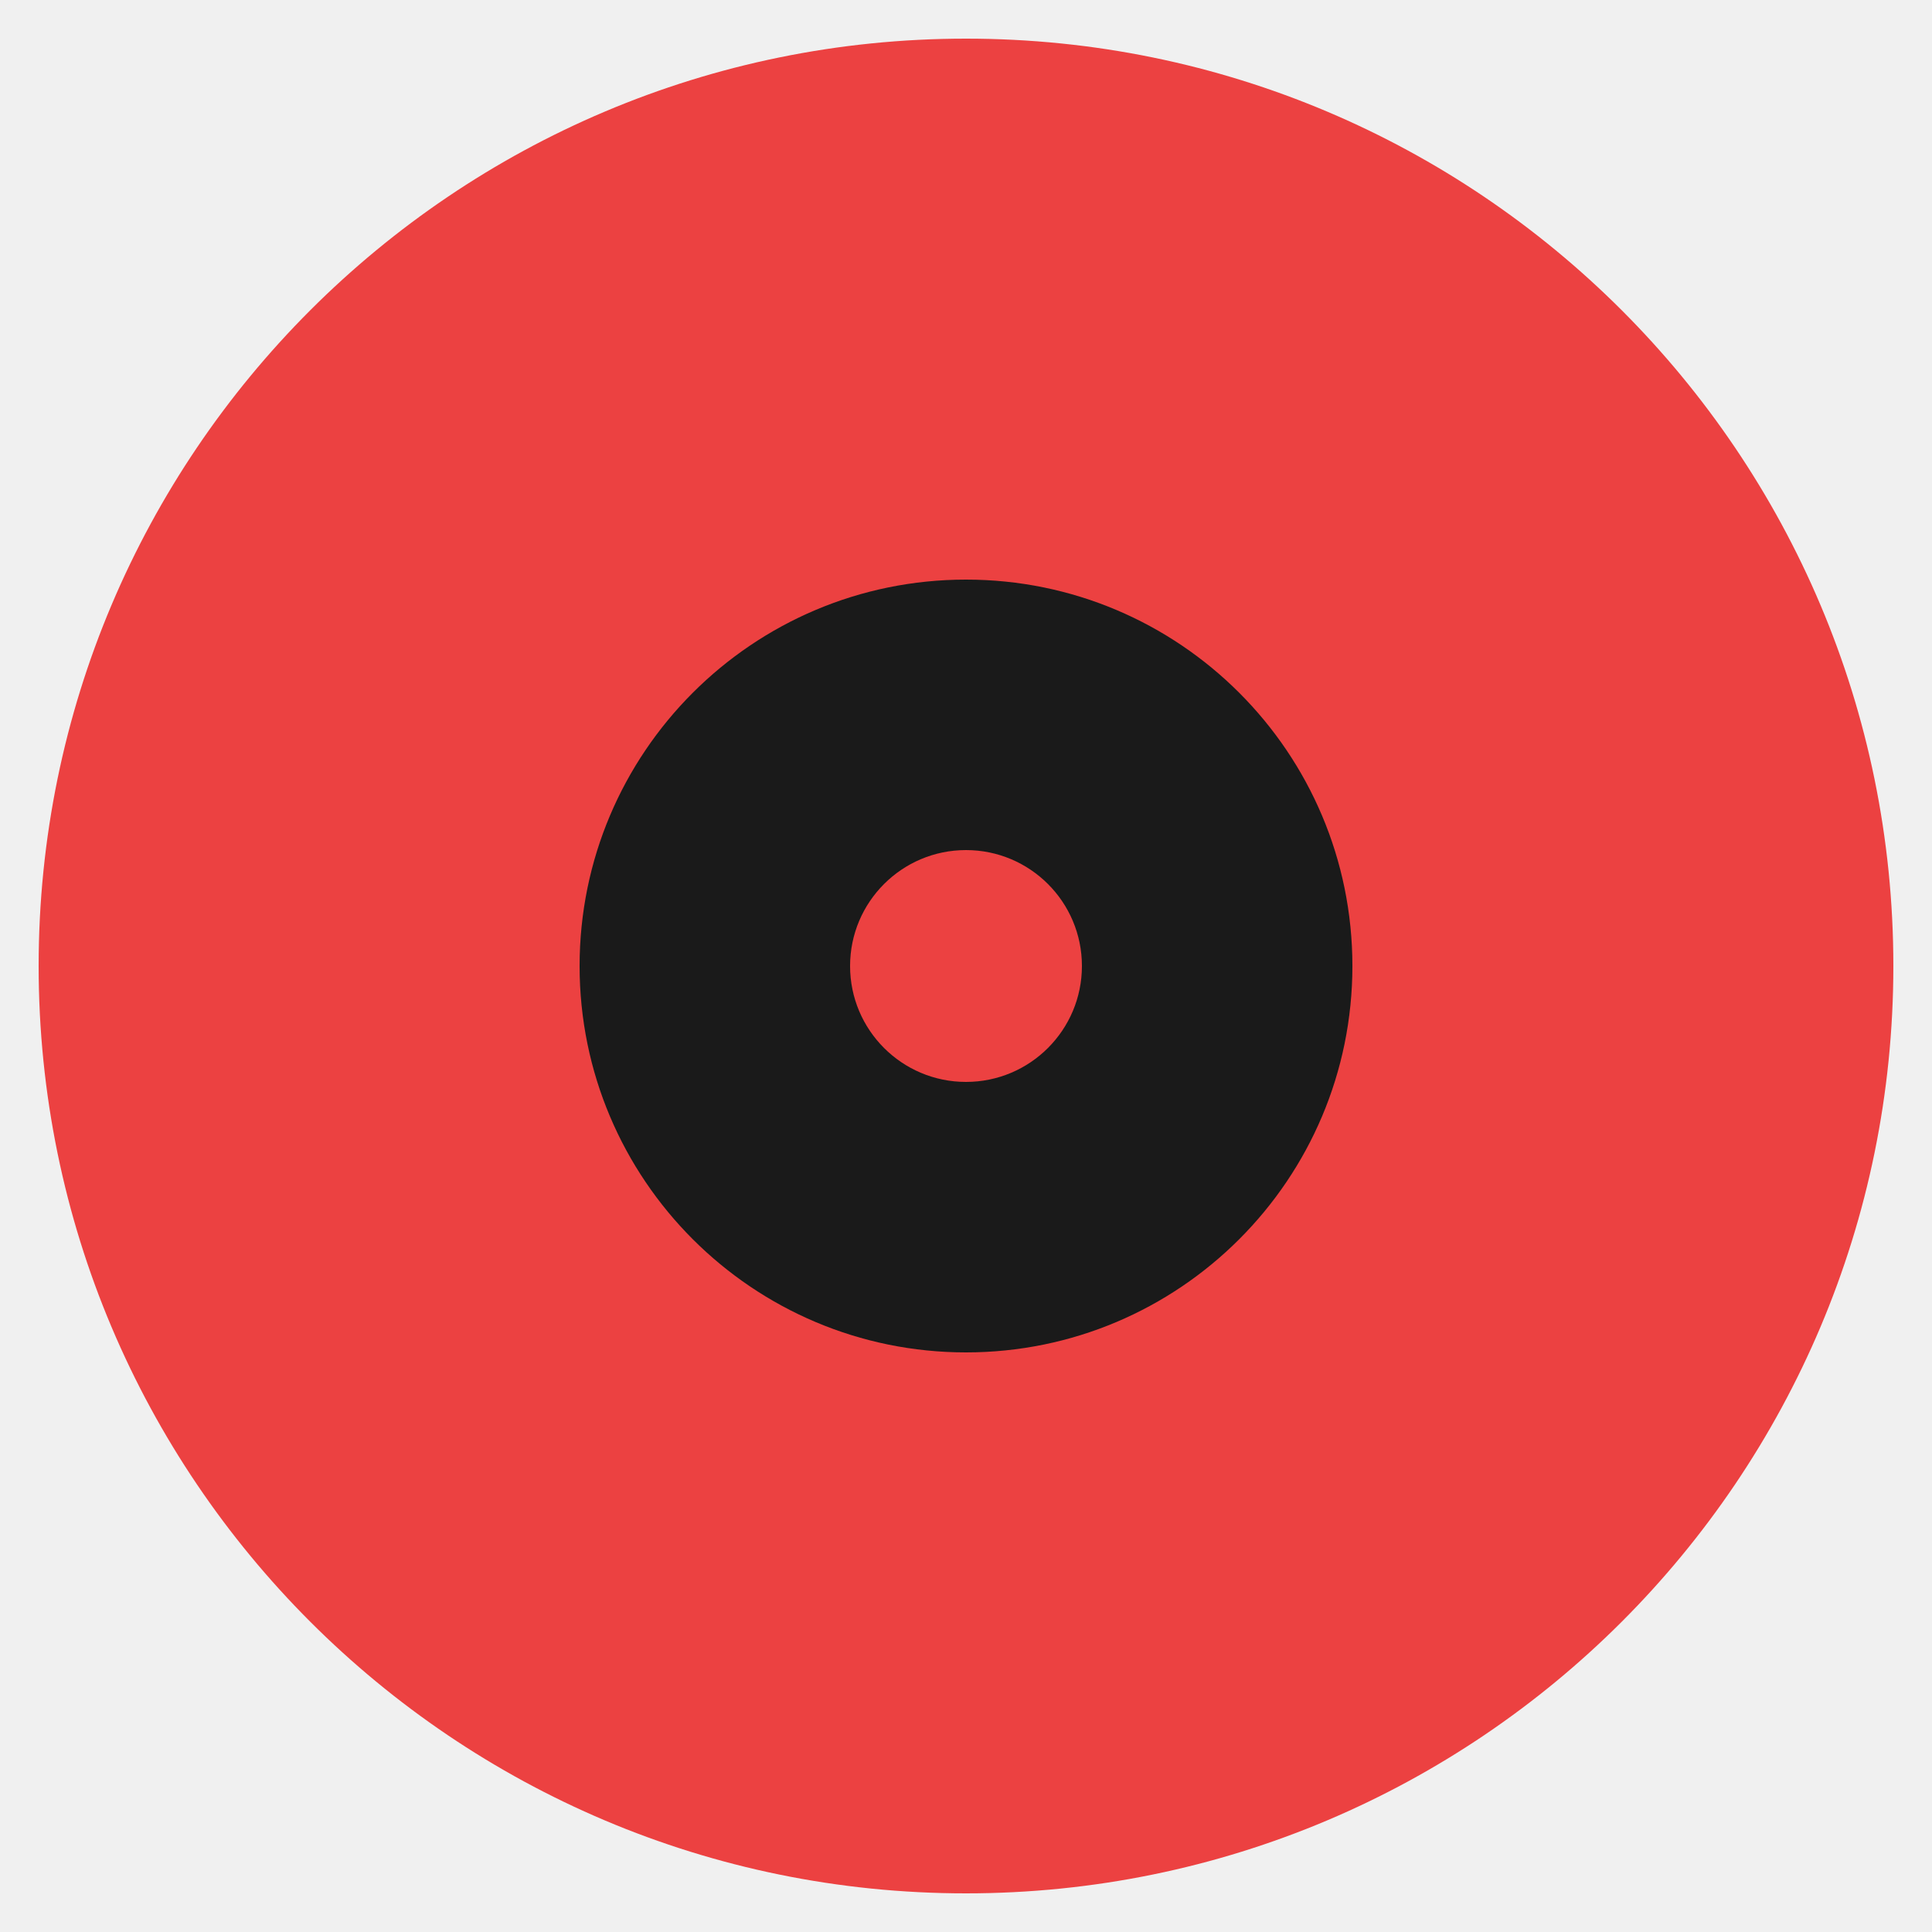
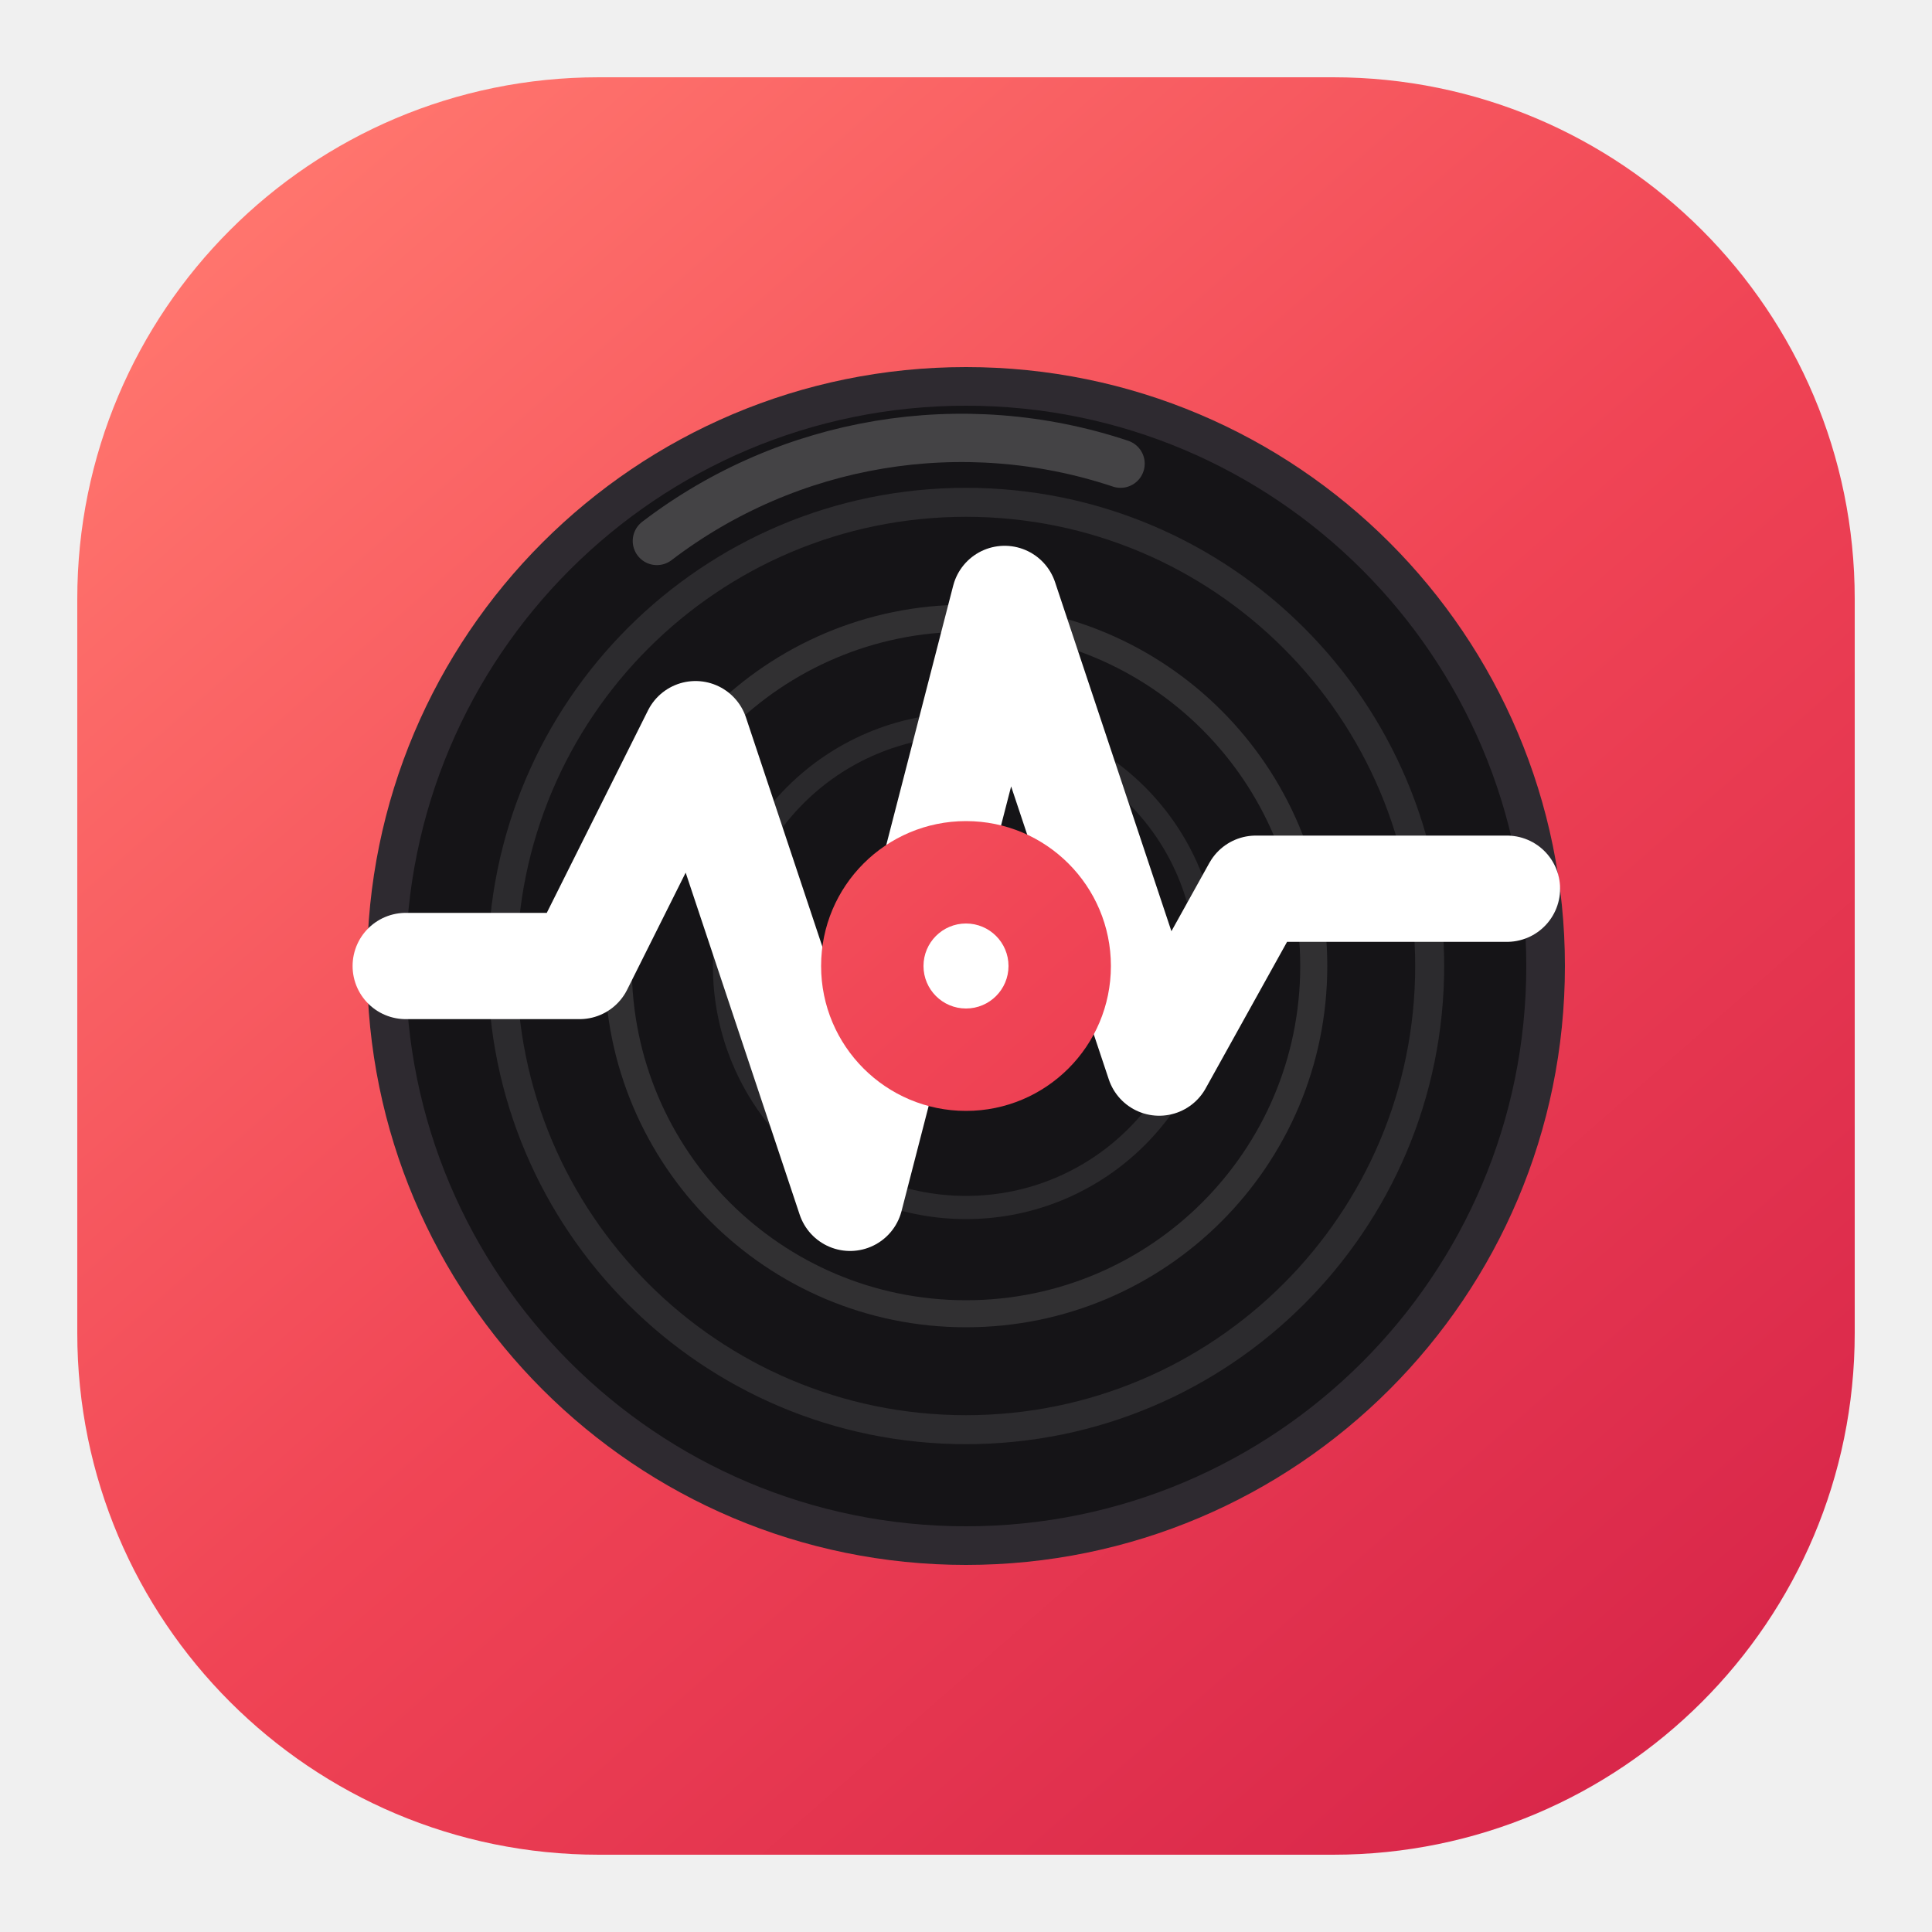
<svg xmlns="http://www.w3.org/2000/svg" viewBox="0 0 100 100">
-   <circle cx="50" cy="50" r="48" fill="#ec4141" />
-   <circle cx="50" cy="50" r="20" fill="#1a1a1a" />
-   <circle cx="50" cy="50" r="6" fill="#ec4141" />
+   <defs>
+     <linearGradient id="g" x1="15" y1="10" x2="85" y2="90" gradientUnits="userSpaceOnUse">
+       <stop stop-color="#ff746d" />
+       <stop offset=".52" stop-color="#f04455" />
+       <stop offset="1" stop-color="#d9274a" />
+     </linearGradient>
+   </defs>
+   <rect x="4" y="4" width="92" height="92" rx="27" fill="url(#g)" />
+   <circle cx="50" cy="50" r="30" fill="#151417" stroke="#2e2a30" stroke-width="2" />
+   <circle cx="50" cy="50" r="24" fill="none" stroke="#fff" stroke-opacity=".1" stroke-width="1.5" />
+   <circle cx="50" cy="50" r="18" fill="none" stroke="#fff" stroke-opacity=".12" stroke-width="1.4" />
+   <circle cx="50" cy="50" r="12.5" fill="none" stroke="#fff" stroke-opacity=".09" stroke-width="1.2" />
+   <path d="M34 28A26 26 0 0 1 58 24" fill="none" stroke="#fff" stroke-opacity=".2" stroke-width="2.5" stroke-linecap="round" />
+   <path d="M21 50h9l6-12 8 24 8-31 8 24 5-9h13" fill="none" stroke="#fff" stroke-width="5.5" stroke-linecap="round" stroke-linejoin="round" />
+   <circle cx="50" cy="50" r="7.5" fill="url(#g)" />
+   <circle cx="50" cy="50" r="2.2" fill="#fff" />
</svg>
